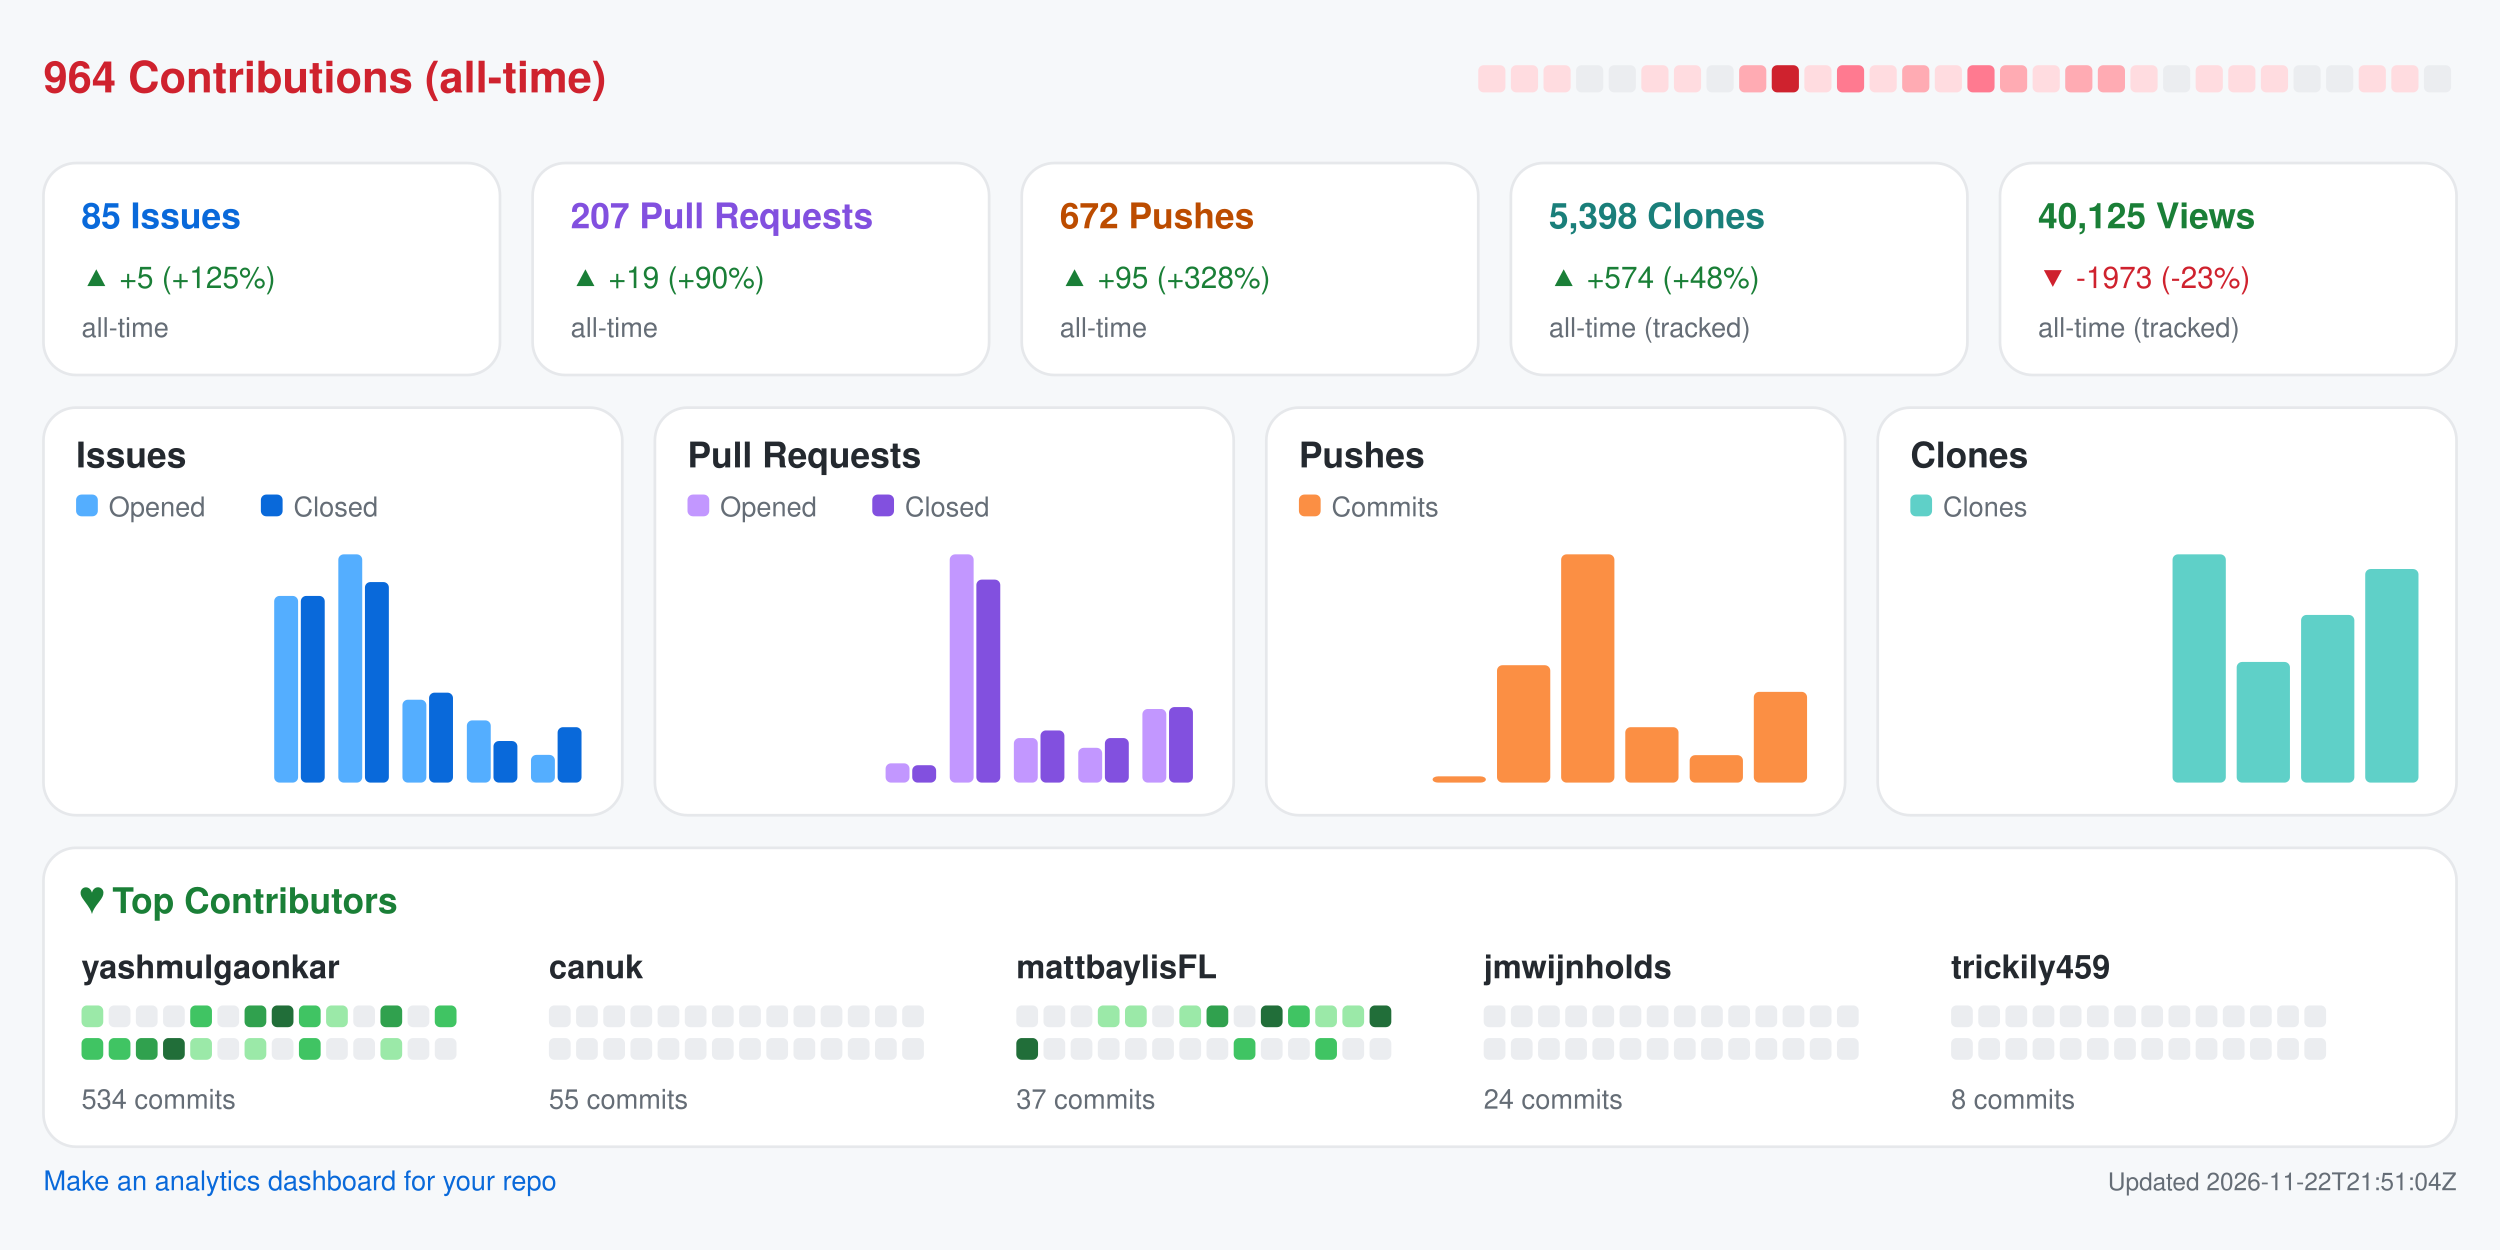
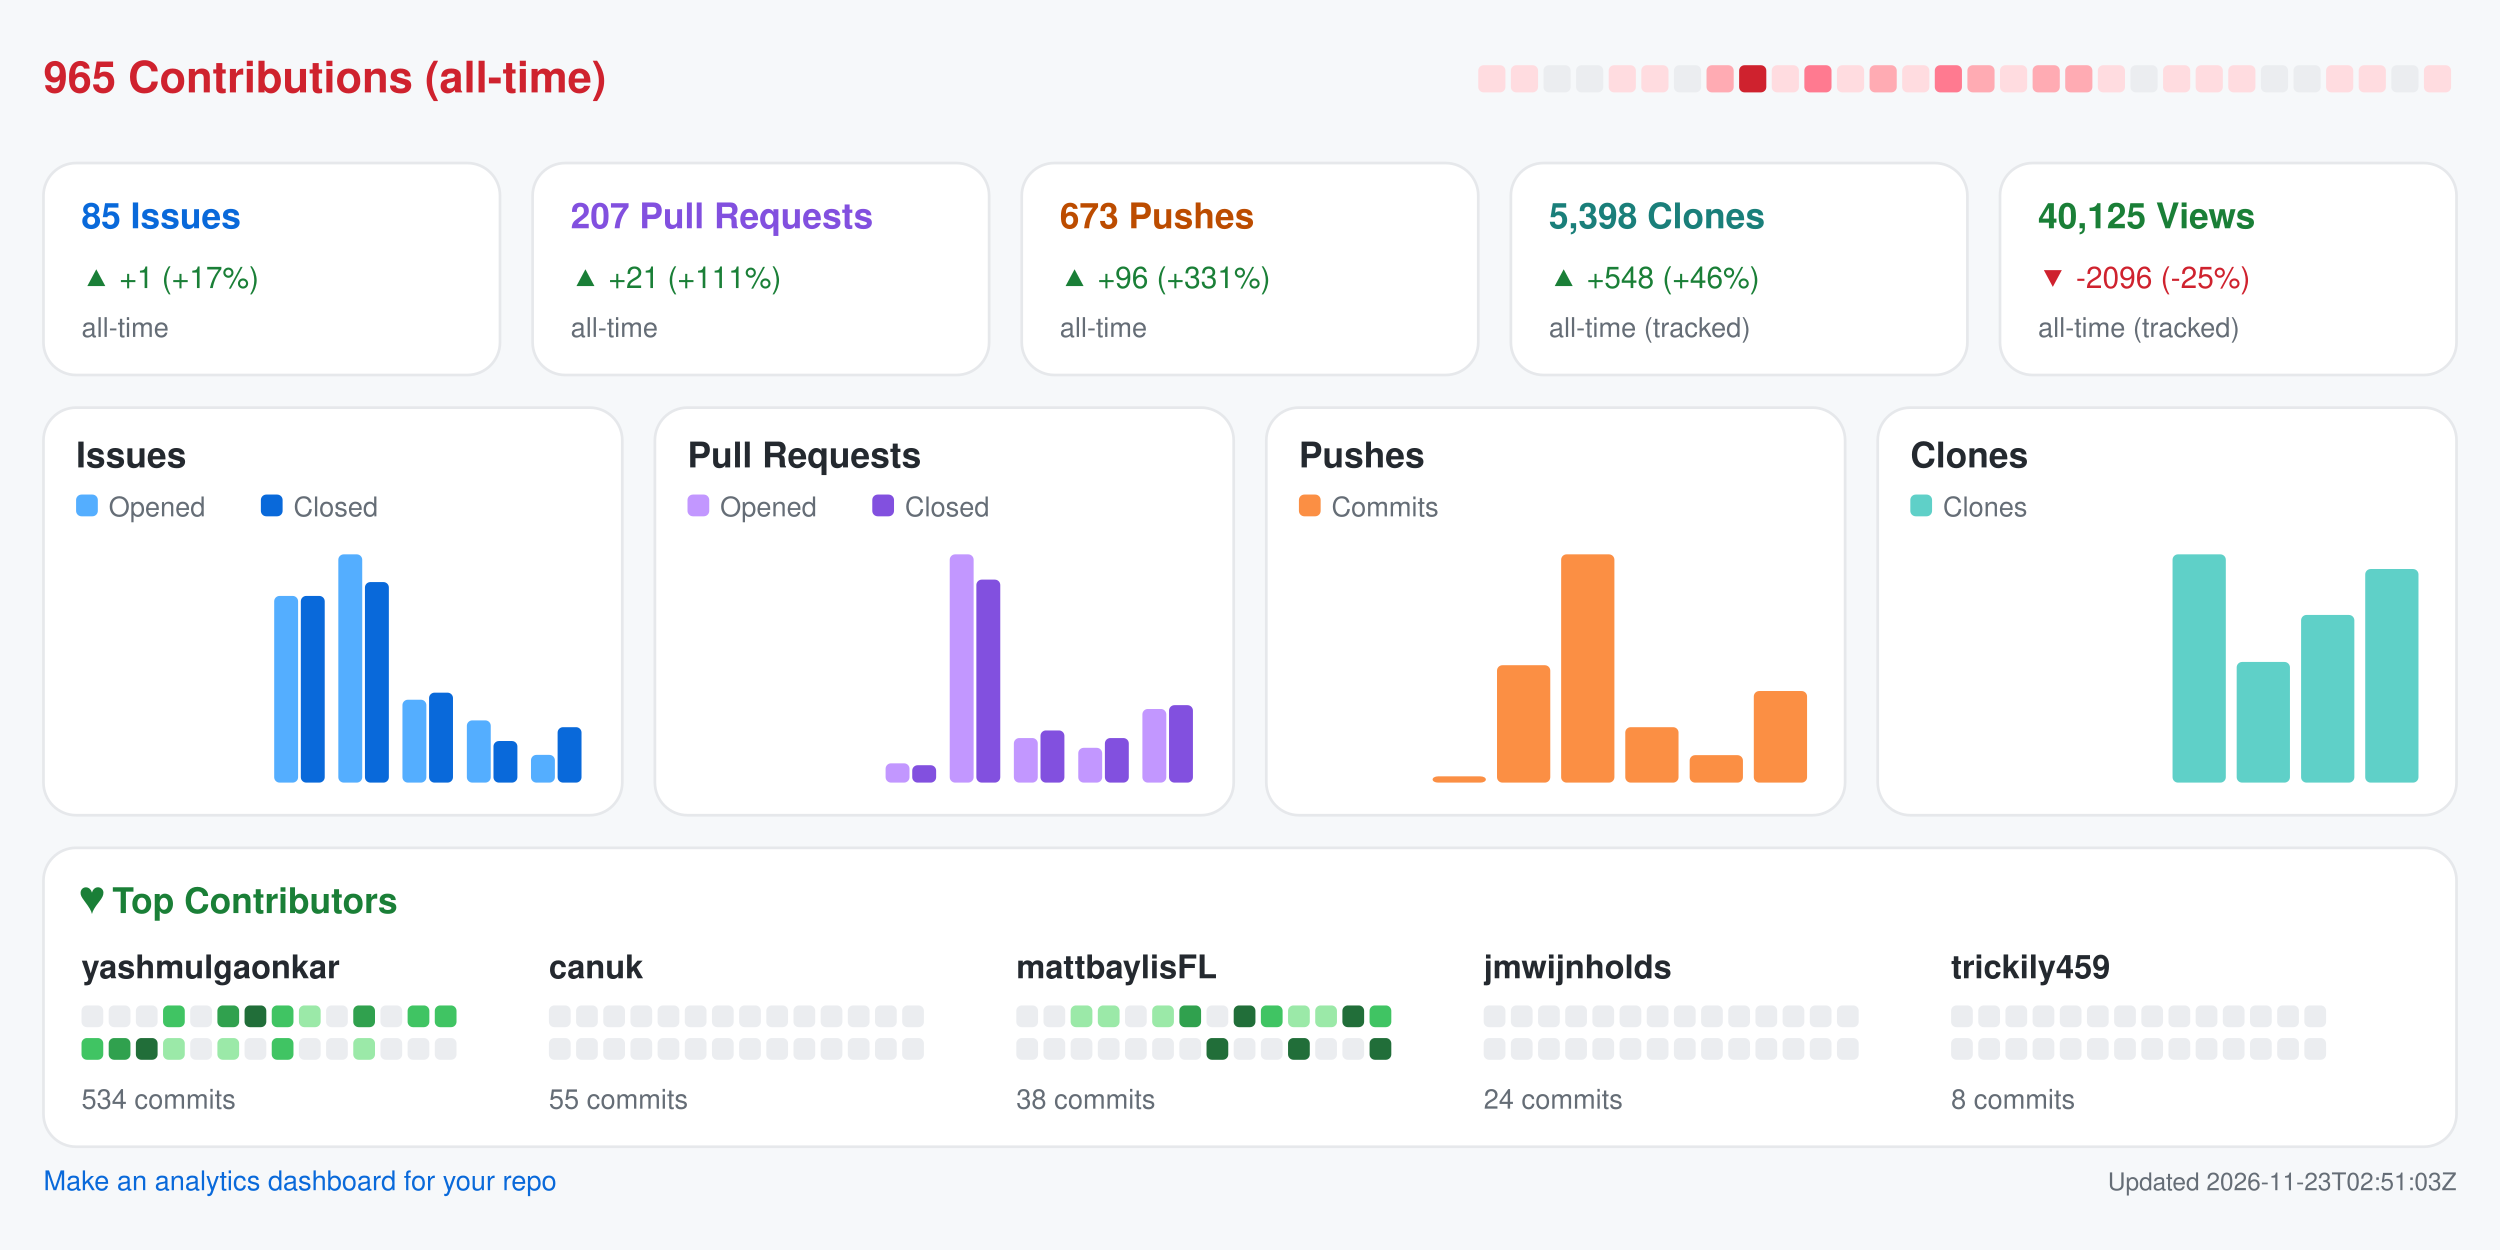
<svg xmlns="http://www.w3.org/2000/svg" width="920" height="460" viewBox="0 0 920 460" role="img" aria-label="Repository analytics for yashmulgaonkar/FlightScnr_Pi">
  <rect x="0.0" y="0.0" width="920.0" height="460.0" rx="0" fill="#f6f8fa" />
-   <text x="16.0" y="34.0" fill="#cf222e" font-size="16" font-family="-apple-system,BlinkMacSystemFont,Segoe UI,Helvetica,Arial,sans-serif" font-weight="600" text-anchor="start">964 Contributions (all-time)</text>
+   <text x="16.0" y="34.0" fill="#cf222e" font-size="16" font-family="-apple-system,BlinkMacSystemFont,Segoe UI,Helvetica,Arial,sans-serif" font-weight="600" text-anchor="start">965 Contributions (all-time)</text>
  <rect x="544.0" y="24.0" width="10.0" height="10.0" rx="2" fill="#ffdce0" />
  <rect x="556.0" y="24.0" width="10.0" height="10.0" rx="2" fill="#ffdce0" />
-   <rect x="568.0" y="24.0" width="10.0" height="10.0" rx="2" fill="#ffdce0" />
+   <rect x="568.0" y="24.0" width="10.0" height="10.0" rx="2" fill="#ebedf0" />
  <rect x="580.0" y="24.0" width="10.0" height="10.0" rx="2" fill="#ebedf0" />
-   <rect x="592.0" y="24.0" width="10.0" height="10.0" rx="2" fill="#ebedf0" />
+   <rect x="592.0" y="24.0" width="10.0" height="10.0" rx="2" fill="#ffdce0" />
  <rect x="604.0" y="24.0" width="10.0" height="10.0" rx="2" fill="#ffdce0" />
-   <rect x="616.0" y="24.0" width="10.0" height="10.0" rx="2" fill="#ffdce0" />
-   <rect x="628.0" y="24.0" width="10.0" height="10.0" rx="2" fill="#ebedf0" />
-   <rect x="640.0" y="24.0" width="10.0" height="10.0" rx="2" fill="#ffabb3" />
-   <rect x="652.0" y="24.0" width="10.0" height="10.0" rx="2" fill="#cf222e" />
-   <rect x="664.0" y="24.0" width="10.0" height="10.0" rx="2" fill="#ffdce0" />
-   <rect x="676.0" y="24.0" width="10.0" height="10.0" rx="2" fill="#ff7a90" />
-   <rect x="688.0" y="24.0" width="10.0" height="10.0" rx="2" fill="#ffdce0" />
-   <rect x="700.0" y="24.0" width="10.0" height="10.0" rx="2" fill="#ffabb3" />
-   <rect x="712.0" y="24.0" width="10.0" height="10.0" rx="2" fill="#ffdce0" />
-   <rect x="724.0" y="24.0" width="10.0" height="10.0" rx="2" fill="#ff7a90" />
-   <rect x="736.0" y="24.0" width="10.0" height="10.0" rx="2" fill="#ffabb3" />
-   <rect x="748.0" y="24.0" width="10.0" height="10.0" rx="2" fill="#ffdce0" />
+   <rect x="616.0" y="24.0" width="10.0" height="10.0" rx="2" fill="#ebedf0" />
+   <rect x="628.0" y="24.0" width="10.0" height="10.0" rx="2" fill="#ffabb3" />
+   <rect x="640.0" y="24.0" width="10.0" height="10.0" rx="2" fill="#cf222e" />
+   <rect x="652.0" y="24.0" width="10.0" height="10.0" rx="2" fill="#ffdce0" />
+   <rect x="664.0" y="24.0" width="10.0" height="10.0" rx="2" fill="#ff7a90" />
+   <rect x="676.0" y="24.0" width="10.0" height="10.0" rx="2" fill="#ffdce0" />
+   <rect x="688.0" y="24.0" width="10.0" height="10.0" rx="2" fill="#ffabb3" />
+   <rect x="700.0" y="24.0" width="10.0" height="10.0" rx="2" fill="#ffdce0" />
+   <rect x="712.0" y="24.0" width="10.0" height="10.0" rx="2" fill="#ff7a90" />
+   <rect x="724.0" y="24.0" width="10.0" height="10.0" rx="2" fill="#ffabb3" />
+   <rect x="736.0" y="24.0" width="10.0" height="10.0" rx="2" fill="#ffdce0" />
+   <rect x="748.0" y="24.0" width="10.0" height="10.0" rx="2" fill="#ffabb3" />
  <rect x="760.0" y="24.0" width="10.0" height="10.0" rx="2" fill="#ffabb3" />
-   <rect x="772.0" y="24.0" width="10.0" height="10.0" rx="2" fill="#ffabb3" />
-   <rect x="784.0" y="24.0" width="10.0" height="10.0" rx="2" fill="#ffdce0" />
-   <rect x="796.0" y="24.0" width="10.0" height="10.0" rx="2" fill="#ebedf0" />
+   <rect x="772.0" y="24.0" width="10.0" height="10.0" rx="2" fill="#ffdce0" />
+   <rect x="784.0" y="24.0" width="10.0" height="10.0" rx="2" fill="#ebedf0" />
+   <rect x="796.0" y="24.0" width="10.0" height="10.0" rx="2" fill="#ffdce0" />
  <rect x="808.0" y="24.0" width="10.0" height="10.0" rx="2" fill="#ffdce0" />
  <rect x="820.0" y="24.0" width="10.0" height="10.0" rx="2" fill="#ffdce0" />
-   <rect x="832.0" y="24.0" width="10.0" height="10.0" rx="2" fill="#ffdce0" />
+   <rect x="832.0" y="24.0" width="10.0" height="10.0" rx="2" fill="#ebedf0" />
  <rect x="844.0" y="24.0" width="10.0" height="10.0" rx="2" fill="#ebedf0" />
-   <rect x="856.0" y="24.0" width="10.0" height="10.0" rx="2" fill="#ebedf0" />
+   <rect x="856.0" y="24.0" width="10.0" height="10.0" rx="2" fill="#ffdce0" />
  <rect x="868.0" y="24.0" width="10.0" height="10.0" rx="2" fill="#ffdce0" />
-   <rect x="880.0" y="24.0" width="10.0" height="10.0" rx="2" fill="#ffdce0" />
-   <rect x="892.0" y="24.0" width="10.0" height="10.0" rx="2" fill="#ebedf0" />
+   <rect x="880.0" y="24.0" width="10.0" height="10.0" rx="2" fill="#ebedf0" />
+   <rect x="892.0" y="24.0" width="10.0" height="10.0" rx="2" fill="#ffdce0" />
  <rect x="16.0" y="60.0" width="168.0" height="78.0" rx="12" fill="#ffffff" stroke="#e6e8eb" />
  <text x="30.0" y="84.0" fill="#0969da" font-size="13" font-family="-apple-system,BlinkMacSystemFont,Segoe UI,Helvetica,Arial,sans-serif" font-weight="600" text-anchor="start">85 Issues</text>
-   <text x="30.0" y="106.0" fill="#1a7f37" font-size="11" font-family="-apple-system,BlinkMacSystemFont,Segoe UI,Helvetica,Arial,sans-serif" font-weight="400" text-anchor="start">▲ +5 (+125%)</text>
+   <text x="30.0" y="106.0" fill="#1a7f37" font-size="11" font-family="-apple-system,BlinkMacSystemFont,Segoe UI,Helvetica,Arial,sans-serif" font-weight="400" text-anchor="start">▲ +1 (+17%)</text>
  <text x="30.0" y="124.0" fill="#656d76" font-size="10" font-family="-apple-system,BlinkMacSystemFont,Segoe UI,Helvetica,Arial,sans-serif" font-weight="400" text-anchor="start">all-time</text>
  <rect x="196.0" y="60.0" width="168.0" height="78.0" rx="12" fill="#ffffff" stroke="#e6e8eb" />
  <text x="210.0" y="84.0" fill="#8250df" font-size="13" font-family="-apple-system,BlinkMacSystemFont,Segoe UI,Helvetica,Arial,sans-serif" font-weight="600" text-anchor="start">207 Pull Requests</text>
-   <text x="210.0" y="106.0" fill="#1a7f37" font-size="11" font-family="-apple-system,BlinkMacSystemFont,Segoe UI,Helvetica,Arial,sans-serif" font-weight="400" text-anchor="start">▲ +19 (+90%)</text>
+   <text x="210.0" y="106.0" fill="#1a7f37" font-size="11" font-family="-apple-system,BlinkMacSystemFont,Segoe UI,Helvetica,Arial,sans-serif" font-weight="400" text-anchor="start">▲ +21 (+111%)</text>
  <text x="210.0" y="124.0" fill="#656d76" font-size="10" font-family="-apple-system,BlinkMacSystemFont,Segoe UI,Helvetica,Arial,sans-serif" font-weight="400" text-anchor="start">all-time</text>
  <rect x="376.0" y="60.0" width="168.0" height="78.0" rx="12" fill="#ffffff" stroke="#e6e8eb" />
-   <text x="390.0" y="84.0" fill="#bc4c00" font-size="13" font-family="-apple-system,BlinkMacSystemFont,Segoe UI,Helvetica,Arial,sans-serif" font-weight="600" text-anchor="start">672 Pushes</text>
-   <text x="390.0" y="106.0" fill="#1a7f37" font-size="11" font-family="-apple-system,BlinkMacSystemFont,Segoe UI,Helvetica,Arial,sans-serif" font-weight="400" text-anchor="start">▲ +95 (+328%)</text>
+   <text x="390.0" y="84.0" fill="#bc4c00" font-size="13" font-family="-apple-system,BlinkMacSystemFont,Segoe UI,Helvetica,Arial,sans-serif" font-weight="600" text-anchor="start">673 Pushes</text>
+   <text x="390.0" y="106.0" fill="#1a7f37" font-size="11" font-family="-apple-system,BlinkMacSystemFont,Segoe UI,Helvetica,Arial,sans-serif" font-weight="400" text-anchor="start">▲ +96 (+331%)</text>
  <text x="390.0" y="124.0" fill="#656d76" font-size="10" font-family="-apple-system,BlinkMacSystemFont,Segoe UI,Helvetica,Arial,sans-serif" font-weight="400" text-anchor="start">all-time</text>
  <rect x="556.0" y="60.0" width="168.0" height="78.0" rx="12" fill="#ffffff" stroke="#e6e8eb" />
  <text x="570.0" y="84.0" fill="#1a7f7a" font-size="13" font-family="-apple-system,BlinkMacSystemFont,Segoe UI,Helvetica,Arial,sans-serif" font-weight="600" text-anchor="start">5,398 Clones</text>
-   <text x="570.0" y="106.0" fill="#1a7f37" font-size="11" font-family="-apple-system,BlinkMacSystemFont,Segoe UI,Helvetica,Arial,sans-serif" font-weight="400" text-anchor="start">▲ +574 (+48%)</text>
+   <text x="570.0" y="106.0" fill="#1a7f37" font-size="11" font-family="-apple-system,BlinkMacSystemFont,Segoe UI,Helvetica,Arial,sans-serif" font-weight="400" text-anchor="start">▲ +548 (+46%)</text>
  <text x="570.0" y="124.0" fill="#656d76" font-size="10" font-family="-apple-system,BlinkMacSystemFont,Segoe UI,Helvetica,Arial,sans-serif" font-weight="400" text-anchor="start">all-time (tracked)</text>
  <rect x="736.0" y="60.0" width="168.0" height="78.0" rx="12" fill="#ffffff" stroke="#e6e8eb" />
  <text x="750.0" y="84.0" fill="#1a7f37" font-size="13" font-family="-apple-system,BlinkMacSystemFont,Segoe UI,Helvetica,Arial,sans-serif" font-weight="600" text-anchor="start">40,125 Views</text>
-   <text x="750.0" y="106.0" fill="#cf222e" font-size="11" font-family="-apple-system,BlinkMacSystemFont,Segoe UI,Helvetica,Arial,sans-serif" font-weight="400" text-anchor="start">▼ -1973 (-23%)</text>
+   <text x="750.0" y="106.0" fill="#cf222e" font-size="11" font-family="-apple-system,BlinkMacSystemFont,Segoe UI,Helvetica,Arial,sans-serif" font-weight="400" text-anchor="start">▼ -2096 (-25%)</text>
  <text x="750.0" y="124.0" fill="#656d76" font-size="10" font-family="-apple-system,BlinkMacSystemFont,Segoe UI,Helvetica,Arial,sans-serif" font-weight="400" text-anchor="start">all-time (tracked)</text>
  <rect x="16.0" y="150.0" width="213.0" height="150.0" rx="12" fill="#ffffff" stroke="#e6e8eb" />
  <text x="28.0" y="172.0" fill="#24292f" font-size="13" font-family="-apple-system,BlinkMacSystemFont,Segoe UI,Helvetica,Arial,sans-serif" font-weight="600" text-anchor="start">Issues</text>
  <rect x="28.0" y="182.0" width="8.0" height="8.0" rx="2" fill="#54aeff" />
  <text x="40.0" y="190.0" fill="#656d76" font-size="10" font-family="-apple-system,BlinkMacSystemFont,Segoe UI,Helvetica,Arial,sans-serif" font-weight="400" text-anchor="start">Opened</text>
  <rect x="96.0" y="182.0" width="8.0" height="8.0" rx="2" fill="#0969da" />
  <text x="108.0" y="190.0" fill="#656d76" font-size="10" font-family="-apple-system,BlinkMacSystemFont,Segoe UI,Helvetica,Arial,sans-serif" font-weight="400" text-anchor="start">Closed</text>
  <rect x="30.0" y="288.0" width="8.8" height="0.0" rx="2" fill="#54aeff" />
  <rect x="39.8" y="288.0" width="8.8" height="0.0" rx="2" fill="#0969da" />
  <rect x="53.6" y="288.0" width="8.8" height="0.0" rx="2" fill="#54aeff" />
  <rect x="63.4" y="288.0" width="8.8" height="0.0" rx="2" fill="#0969da" />
  <rect x="77.2" y="288.0" width="8.8" height="0.0" rx="2" fill="#54aeff" />
  <rect x="87.1" y="288.0" width="8.8" height="0.0" rx="2" fill="#0969da" />
  <rect x="100.9" y="219.3" width="8.8" height="68.7" rx="2" fill="#54aeff" />
  <rect x="110.7" y="219.3" width="8.8" height="68.7" rx="2" fill="#0969da" />
  <rect x="124.5" y="204.0" width="8.8" height="84.0" rx="2" fill="#54aeff" />
  <rect x="134.3" y="214.2" width="8.8" height="73.8" rx="2" fill="#0969da" />
  <rect x="148.1" y="257.5" width="8.8" height="30.5" rx="2" fill="#54aeff" />
  <rect x="157.9" y="254.9" width="8.8" height="33.1" rx="2" fill="#0969da" />
  <rect x="171.8" y="265.1" width="8.8" height="22.9" rx="2" fill="#54aeff" />
  <rect x="181.6" y="272.7" width="8.8" height="15.3" rx="2" fill="#0969da" />
  <rect x="195.4" y="277.8" width="8.8" height="10.2" rx="2" fill="#54aeff" />
  <rect x="205.2" y="267.6" width="8.8" height="20.4" rx="2" fill="#0969da" />
  <rect x="241.0" y="150.0" width="213.0" height="150.0" rx="12" fill="#ffffff" stroke="#e6e8eb" />
  <text x="253.0" y="172.0" fill="#24292f" font-size="13" font-family="-apple-system,BlinkMacSystemFont,Segoe UI,Helvetica,Arial,sans-serif" font-weight="600" text-anchor="start">Pull Requests</text>
  <rect x="253.0" y="182.0" width="8.0" height="8.0" rx="2" fill="#c297ff" />
  <text x="265.0" y="190.0" fill="#656d76" font-size="10" font-family="-apple-system,BlinkMacSystemFont,Segoe UI,Helvetica,Arial,sans-serif" font-weight="400" text-anchor="start">Opened</text>
  <rect x="321.0" y="182.0" width="8.0" height="8.0" rx="2" fill="#8250df" />
  <text x="333.0" y="190.0" fill="#656d76" font-size="10" font-family="-apple-system,BlinkMacSystemFont,Segoe UI,Helvetica,Arial,sans-serif" font-weight="400" text-anchor="start">Closed</text>
  <rect x="255.0" y="288.0" width="8.8" height="0.0" rx="2" fill="#c297ff" />
  <rect x="264.8" y="288.0" width="8.8" height="0.0" rx="2" fill="#8250df" />
  <rect x="278.6" y="288.0" width="8.8" height="0.0" rx="2" fill="#c297ff" />
  <rect x="288.4" y="288.0" width="8.8" height="0.0" rx="2" fill="#8250df" />
  <rect x="302.2" y="288.0" width="8.8" height="0.0" rx="2" fill="#c297ff" />
  <rect x="312.1" y="288.0" width="8.8" height="0.0" rx="2" fill="#8250df" />
  <rect x="325.9" y="280.9" width="8.8" height="7.1" rx="2" fill="#c297ff" />
  <rect x="335.7" y="281.6" width="8.8" height="6.4" rx="2" fill="#8250df" />
  <rect x="349.5" y="204.0" width="8.8" height="84.0" rx="2" fill="#c297ff" />
  <rect x="359.3" y="213.3" width="8.8" height="74.7" rx="2" fill="#8250df" />
  <rect x="373.1" y="271.6" width="8.8" height="16.4" rx="2" fill="#c297ff" />
  <rect x="382.9" y="268.8" width="8.8" height="19.2" rx="2" fill="#8250df" />
  <rect x="396.8" y="275.2" width="8.8" height="12.8" rx="2" fill="#c297ff" />
  <rect x="406.6" y="271.6" width="8.8" height="16.4" rx="2" fill="#8250df" />
  <rect x="420.4" y="260.9" width="8.8" height="27.1" rx="2" fill="#c297ff" />
-   <rect x="430.2" y="260.2" width="8.8" height="27.8" rx="2" fill="#8250df" />
+   <rect x="430.2" y="259.5" width="8.8" height="28.5" rx="2" fill="#8250df" />
  <rect x="466.0" y="150.0" width="213.0" height="150.0" rx="12" fill="#ffffff" stroke="#e6e8eb" />
  <text x="478.0" y="172.0" fill="#24292f" font-size="13" font-family="-apple-system,BlinkMacSystemFont,Segoe UI,Helvetica,Arial,sans-serif" font-weight="600" text-anchor="start">Pushes</text>
  <rect x="478.0" y="182.0" width="8.0" height="8.0" rx="2" fill="#fb8f44" />
  <text x="490.0" y="190.0" fill="#656d76" font-size="10" font-family="-apple-system,BlinkMacSystemFont,Segoe UI,Helvetica,Arial,sans-serif" font-weight="400" text-anchor="start">Commits</text>
  <rect x="480.0" y="288.0" width="19.6" height="0.0" rx="2" fill="#fb8f44" />
  <rect x="503.6" y="288.0" width="19.6" height="0.0" rx="2" fill="#fb8f44" />
  <rect x="527.2" y="285.7" width="19.6" height="2.3" rx="2" fill="#fb8f44" />
  <rect x="550.9" y="244.8" width="19.6" height="43.2" rx="2" fill="#fb8f44" />
  <rect x="574.5" y="204.0" width="19.6" height="84.0" rx="2" fill="#fb8f44" />
  <rect x="598.1" y="267.6" width="19.6" height="20.4" rx="2" fill="#fb8f44" />
  <rect x="621.8" y="277.9" width="19.6" height="10.1" rx="2" fill="#fb8f44" />
-   <rect x="645.4" y="254.6" width="19.6" height="33.4" rx="2" fill="#fb8f44" />
+   <rect x="645.4" y="254.3" width="19.6" height="33.7" rx="2" fill="#fb8f44" />
  <rect x="691.0" y="150.0" width="213.0" height="150.0" rx="12" fill="#ffffff" stroke="#e6e8eb" />
  <text x="703.0" y="172.0" fill="#24292f" font-size="13" font-family="-apple-system,BlinkMacSystemFont,Segoe UI,Helvetica,Arial,sans-serif" font-weight="600" text-anchor="start">Clones</text>
  <rect x="703.0" y="182.0" width="8.0" height="8.0" rx="2" fill="#5fd0c8" />
  <text x="715.0" y="190.0" fill="#656d76" font-size="10" font-family="-apple-system,BlinkMacSystemFont,Segoe UI,Helvetica,Arial,sans-serif" font-weight="400" text-anchor="start">Clones</text>
  <rect x="705.0" y="288.0" width="19.6" height="0.0" rx="2" fill="#5fd0c8" />
  <rect x="728.6" y="288.0" width="19.6" height="0.0" rx="2" fill="#5fd0c8" />
  <rect x="752.2" y="288.0" width="19.6" height="0.0" rx="2" fill="#5fd0c8" />
  <rect x="775.9" y="288.0" width="19.6" height="0.0" rx="2" fill="#5fd0c8" />
  <rect x="799.5" y="204.0" width="19.6" height="84.0" rx="2" fill="#5fd0c8" />
  <rect x="823.1" y="243.6" width="19.6" height="44.4" rx="2" fill="#5fd0c8" />
  <rect x="846.8" y="226.3" width="19.6" height="61.7" rx="2" fill="#5fd0c8" />
  <rect x="870.4" y="209.4" width="19.6" height="78.6" rx="2" fill="#5fd0c8" />
  <rect x="16.0" y="312.0" width="888.0" height="110.0" rx="12" fill="#ffffff" stroke="#e6e8eb" />
  <text x="30.0" y="336.0" fill="#1a7f37" font-size="13" font-family="-apple-system,BlinkMacSystemFont,Segoe UI,Helvetica,Arial,sans-serif" font-weight="600" text-anchor="start">♥  Top Contributors</text>
  <text x="30.0" y="360.0" fill="#24292f" font-size="12" font-family="-apple-system,BlinkMacSystemFont,Segoe UI,Helvetica,Arial,sans-serif" font-weight="600" text-anchor="start">yashmulgaonkar</text>
-   <rect x="30.0" y="370.0" width="8.0" height="8.0" rx="2" fill="#9be9a8" />
+   <rect x="30.0" y="370.0" width="8.0" height="8.0" rx="2" fill="#ebedf0" />
  <rect x="40.0" y="370.0" width="8.0" height="8.0" rx="2" fill="#ebedf0" />
  <rect x="50.0" y="370.0" width="8.0" height="8.0" rx="2" fill="#ebedf0" />
-   <rect x="60.0" y="370.0" width="8.0" height="8.0" rx="2" fill="#ebedf0" />
-   <rect x="70.0" y="370.0" width="8.0" height="8.0" rx="2" fill="#40c463" />
-   <rect x="80.0" y="370.0" width="8.0" height="8.0" rx="2" fill="#ebedf0" />
-   <rect x="90.0" y="370.0" width="8.0" height="8.0" rx="2" fill="#30a14e" />
-   <rect x="100.0" y="370.0" width="8.0" height="8.0" rx="2" fill="#216e39" />
-   <rect x="110.0" y="370.0" width="8.0" height="8.0" rx="2" fill="#40c463" />
-   <rect x="120.0" y="370.0" width="8.0" height="8.0" rx="2" fill="#9be9a8" />
-   <rect x="130.0" y="370.0" width="8.0" height="8.0" rx="2" fill="#ebedf0" />
-   <rect x="140.0" y="370.0" width="8.0" height="8.0" rx="2" fill="#30a14e" />
-   <rect x="150.0" y="370.0" width="8.0" height="8.0" rx="2" fill="#ebedf0" />
+   <rect x="60.0" y="370.0" width="8.0" height="8.0" rx="2" fill="#40c463" />
+   <rect x="70.0" y="370.0" width="8.0" height="8.0" rx="2" fill="#ebedf0" />
+   <rect x="80.0" y="370.0" width="8.0" height="8.0" rx="2" fill="#30a14e" />
+   <rect x="90.0" y="370.0" width="8.0" height="8.0" rx="2" fill="#216e39" />
+   <rect x="100.0" y="370.0" width="8.0" height="8.0" rx="2" fill="#40c463" />
+   <rect x="110.0" y="370.0" width="8.0" height="8.0" rx="2" fill="#9be9a8" />
+   <rect x="120.0" y="370.0" width="8.0" height="8.0" rx="2" fill="#ebedf0" />
+   <rect x="130.0" y="370.0" width="8.0" height="8.0" rx="2" fill="#30a14e" />
+   <rect x="140.0" y="370.0" width="8.0" height="8.0" rx="2" fill="#ebedf0" />
+   <rect x="150.0" y="370.0" width="8.0" height="8.0" rx="2" fill="#40c463" />
  <rect x="160.0" y="370.0" width="8.0" height="8.0" rx="2" fill="#40c463" />
  <rect x="30.0" y="382.0" width="8.0" height="8.0" rx="2" fill="#40c463" />
-   <rect x="40.0" y="382.0" width="8.0" height="8.0" rx="2" fill="#40c463" />
-   <rect x="50.0" y="382.0" width="8.0" height="8.0" rx="2" fill="#30a14e" />
-   <rect x="60.0" y="382.0" width="8.0" height="8.0" rx="2" fill="#216e39" />
-   <rect x="70.0" y="382.0" width="8.0" height="8.0" rx="2" fill="#9be9a8" />
-   <rect x="80.0" y="382.0" width="8.0" height="8.0" rx="2" fill="#ebedf0" />
-   <rect x="90.0" y="382.0" width="8.0" height="8.0" rx="2" fill="#9be9a8" />
-   <rect x="100.0" y="382.0" width="8.0" height="8.0" rx="2" fill="#ebedf0" />
-   <rect x="110.0" y="382.0" width="8.0" height="8.0" rx="2" fill="#40c463" />
+   <rect x="40.0" y="382.0" width="8.0" height="8.0" rx="2" fill="#30a14e" />
+   <rect x="50.0" y="382.0" width="8.0" height="8.0" rx="2" fill="#216e39" />
+   <rect x="60.0" y="382.0" width="8.0" height="8.0" rx="2" fill="#9be9a8" />
+   <rect x="70.0" y="382.0" width="8.0" height="8.0" rx="2" fill="#ebedf0" />
+   <rect x="80.0" y="382.0" width="8.0" height="8.0" rx="2" fill="#9be9a8" />
+   <rect x="90.0" y="382.0" width="8.0" height="8.0" rx="2" fill="#ebedf0" />
+   <rect x="100.0" y="382.0" width="8.0" height="8.0" rx="2" fill="#40c463" />
+   <rect x="110.0" y="382.0" width="8.0" height="8.0" rx="2" fill="#ebedf0" />
  <rect x="120.0" y="382.0" width="8.0" height="8.0" rx="2" fill="#ebedf0" />
-   <rect x="130.0" y="382.0" width="8.0" height="8.0" rx="2" fill="#ebedf0" />
-   <rect x="140.0" y="382.0" width="8.0" height="8.0" rx="2" fill="#9be9a8" />
+   <rect x="130.0" y="382.0" width="8.0" height="8.0" rx="2" fill="#9be9a8" />
+   <rect x="140.0" y="382.0" width="8.0" height="8.0" rx="2" fill="#ebedf0" />
  <rect x="150.0" y="382.0" width="8.0" height="8.0" rx="2" fill="#ebedf0" />
  <rect x="160.0" y="382.0" width="8.0" height="8.0" rx="2" fill="#ebedf0" />
  <text x="30.0" y="408.0" fill="#656d76" font-size="10" font-family="-apple-system,BlinkMacSystemFont,Segoe UI,Helvetica,Arial,sans-serif" font-weight="400" text-anchor="start">534 commits</text>
  <text x="202.0" y="360.0" fill="#24292f" font-size="12" font-family="-apple-system,BlinkMacSystemFont,Segoe UI,Helvetica,Arial,sans-serif" font-weight="600" text-anchor="start">canuk</text>
  <rect x="202.0" y="370.0" width="8.0" height="8.0" rx="2" fill="#ebedf0" />
  <rect x="212.0" y="370.0" width="8.0" height="8.0" rx="2" fill="#ebedf0" />
  <rect x="222.0" y="370.0" width="8.0" height="8.0" rx="2" fill="#ebedf0" />
  <rect x="232.0" y="370.0" width="8.0" height="8.0" rx="2" fill="#ebedf0" />
  <rect x="242.0" y="370.0" width="8.0" height="8.0" rx="2" fill="#ebedf0" />
  <rect x="252.0" y="370.0" width="8.0" height="8.0" rx="2" fill="#ebedf0" />
  <rect x="262.0" y="370.0" width="8.0" height="8.0" rx="2" fill="#ebedf0" />
  <rect x="272.0" y="370.0" width="8.0" height="8.0" rx="2" fill="#ebedf0" />
  <rect x="282.0" y="370.0" width="8.0" height="8.0" rx="2" fill="#ebedf0" />
  <rect x="292.0" y="370.0" width="8.0" height="8.0" rx="2" fill="#ebedf0" />
  <rect x="302.0" y="370.0" width="8.0" height="8.0" rx="2" fill="#ebedf0" />
  <rect x="312.0" y="370.0" width="8.0" height="8.0" rx="2" fill="#ebedf0" />
  <rect x="322.0" y="370.0" width="8.0" height="8.0" rx="2" fill="#ebedf0" />
  <rect x="332.0" y="370.0" width="8.0" height="8.0" rx="2" fill="#ebedf0" />
  <rect x="202.0" y="382.0" width="8.0" height="8.0" rx="2" fill="#ebedf0" />
  <rect x="212.0" y="382.0" width="8.0" height="8.0" rx="2" fill="#ebedf0" />
  <rect x="222.0" y="382.0" width="8.0" height="8.0" rx="2" fill="#ebedf0" />
  <rect x="232.0" y="382.0" width="8.0" height="8.0" rx="2" fill="#ebedf0" />
  <rect x="242.0" y="382.0" width="8.0" height="8.0" rx="2" fill="#ebedf0" />
  <rect x="252.0" y="382.0" width="8.0" height="8.0" rx="2" fill="#ebedf0" />
  <rect x="262.0" y="382.0" width="8.0" height="8.0" rx="2" fill="#ebedf0" />
  <rect x="272.0" y="382.0" width="8.0" height="8.0" rx="2" fill="#ebedf0" />
  <rect x="282.0" y="382.0" width="8.0" height="8.0" rx="2" fill="#ebedf0" />
  <rect x="292.0" y="382.0" width="8.0" height="8.0" rx="2" fill="#ebedf0" />
  <rect x="302.0" y="382.0" width="8.0" height="8.0" rx="2" fill="#ebedf0" />
  <rect x="312.0" y="382.0" width="8.0" height="8.0" rx="2" fill="#ebedf0" />
  <rect x="322.0" y="382.0" width="8.0" height="8.0" rx="2" fill="#ebedf0" />
  <rect x="332.0" y="382.0" width="8.0" height="8.0" rx="2" fill="#ebedf0" />
  <text x="202.0" y="408.0" fill="#656d76" font-size="10" font-family="-apple-system,BlinkMacSystemFont,Segoe UI,Helvetica,Arial,sans-serif" font-weight="400" text-anchor="start">55 commits</text>
  <text x="374.0" y="360.0" fill="#24292f" font-size="12" font-family="-apple-system,BlinkMacSystemFont,Segoe UI,Helvetica,Arial,sans-serif" font-weight="600" text-anchor="start">mattbaylisFL</text>
  <rect x="374.0" y="370.0" width="8.0" height="8.0" rx="2" fill="#ebedf0" />
  <rect x="384.0" y="370.0" width="8.0" height="8.0" rx="2" fill="#ebedf0" />
-   <rect x="394.0" y="370.0" width="8.0" height="8.0" rx="2" fill="#ebedf0" />
+   <rect x="394.0" y="370.0" width="8.0" height="8.0" rx="2" fill="#9be9a8" />
  <rect x="404.0" y="370.0" width="8.0" height="8.0" rx="2" fill="#9be9a8" />
-   <rect x="414.0" y="370.0" width="8.0" height="8.0" rx="2" fill="#9be9a8" />
-   <rect x="424.0" y="370.0" width="8.0" height="8.0" rx="2" fill="#ebedf0" />
-   <rect x="434.0" y="370.0" width="8.0" height="8.0" rx="2" fill="#9be9a8" />
-   <rect x="444.0" y="370.0" width="8.0" height="8.0" rx="2" fill="#30a14e" />
-   <rect x="454.0" y="370.0" width="8.0" height="8.0" rx="2" fill="#ebedf0" />
-   <rect x="464.0" y="370.0" width="8.0" height="8.0" rx="2" fill="#216e39" />
-   <rect x="474.0" y="370.0" width="8.0" height="8.0" rx="2" fill="#40c463" />
+   <rect x="414.0" y="370.0" width="8.0" height="8.0" rx="2" fill="#ebedf0" />
+   <rect x="424.0" y="370.0" width="8.0" height="8.0" rx="2" fill="#9be9a8" />
+   <rect x="434.0" y="370.0" width="8.0" height="8.0" rx="2" fill="#30a14e" />
+   <rect x="444.0" y="370.0" width="8.0" height="8.0" rx="2" fill="#ebedf0" />
+   <rect x="454.0" y="370.0" width="8.0" height="8.0" rx="2" fill="#216e39" />
+   <rect x="464.0" y="370.0" width="8.0" height="8.0" rx="2" fill="#40c463" />
+   <rect x="474.0" y="370.0" width="8.0" height="8.0" rx="2" fill="#9be9a8" />
  <rect x="484.0" y="370.0" width="8.0" height="8.0" rx="2" fill="#9be9a8" />
-   <rect x="494.0" y="370.0" width="8.0" height="8.0" rx="2" fill="#9be9a8" />
-   <rect x="504.0" y="370.0" width="8.0" height="8.0" rx="2" fill="#216e39" />
-   <rect x="374.0" y="382.0" width="8.0" height="8.0" rx="2" fill="#216e39" />
+   <rect x="494.0" y="370.0" width="8.0" height="8.0" rx="2" fill="#216e39" />
+   <rect x="504.0" y="370.0" width="8.0" height="8.0" rx="2" fill="#40c463" />
+   <rect x="374.0" y="382.0" width="8.0" height="8.0" rx="2" fill="#ebedf0" />
  <rect x="384.0" y="382.0" width="8.0" height="8.0" rx="2" fill="#ebedf0" />
  <rect x="394.0" y="382.0" width="8.0" height="8.0" rx="2" fill="#ebedf0" />
  <rect x="404.0" y="382.0" width="8.0" height="8.0" rx="2" fill="#ebedf0" />
  <rect x="414.0" y="382.0" width="8.0" height="8.0" rx="2" fill="#ebedf0" />
  <rect x="424.0" y="382.0" width="8.0" height="8.0" rx="2" fill="#ebedf0" />
  <rect x="434.0" y="382.0" width="8.0" height="8.0" rx="2" fill="#ebedf0" />
-   <rect x="444.0" y="382.0" width="8.0" height="8.0" rx="2" fill="#ebedf0" />
-   <rect x="454.0" y="382.0" width="8.0" height="8.0" rx="2" fill="#40c463" />
+   <rect x="444.0" y="382.0" width="8.0" height="8.0" rx="2" fill="#216e39" />
+   <rect x="454.0" y="382.0" width="8.0" height="8.0" rx="2" fill="#ebedf0" />
  <rect x="464.0" y="382.0" width="8.0" height="8.0" rx="2" fill="#ebedf0" />
-   <rect x="474.0" y="382.0" width="8.0" height="8.0" rx="2" fill="#ebedf0" />
-   <rect x="484.0" y="382.0" width="8.0" height="8.0" rx="2" fill="#40c463" />
+   <rect x="474.0" y="382.0" width="8.0" height="8.0" rx="2" fill="#216e39" />
+   <rect x="484.0" y="382.0" width="8.0" height="8.0" rx="2" fill="#ebedf0" />
  <rect x="494.0" y="382.0" width="8.0" height="8.0" rx="2" fill="#ebedf0" />
-   <rect x="504.0" y="382.0" width="8.0" height="8.0" rx="2" fill="#ebedf0" />
-   <text x="374.0" y="408.0" fill="#656d76" font-size="10" font-family="-apple-system,BlinkMacSystemFont,Segoe UI,Helvetica,Arial,sans-serif" font-weight="400" text-anchor="start">37 commits</text>
+   <rect x="504.0" y="382.0" width="8.0" height="8.0" rx="2" fill="#216e39" />
+   <text x="374.0" y="408.0" fill="#656d76" font-size="10" font-family="-apple-system,BlinkMacSystemFont,Segoe UI,Helvetica,Arial,sans-serif" font-weight="400" text-anchor="start">38 commits</text>
  <text x="546.0" y="360.0" fill="#24292f" font-size="12" font-family="-apple-system,BlinkMacSystemFont,Segoe UI,Helvetica,Arial,sans-serif" font-weight="600" text-anchor="start">jmwijnholds</text>
  <rect x="546.0" y="370.0" width="8.0" height="8.0" rx="2" fill="#ebedf0" />
  <rect x="556.0" y="370.0" width="8.0" height="8.0" rx="2" fill="#ebedf0" />
  <rect x="566.0" y="370.0" width="8.0" height="8.0" rx="2" fill="#ebedf0" />
  <rect x="576.0" y="370.0" width="8.0" height="8.0" rx="2" fill="#ebedf0" />
  <rect x="586.0" y="370.0" width="8.0" height="8.0" rx="2" fill="#ebedf0" />
  <rect x="596.0" y="370.0" width="8.0" height="8.0" rx="2" fill="#ebedf0" />
  <rect x="606.0" y="370.0" width="8.0" height="8.0" rx="2" fill="#ebedf0" />
  <rect x="616.0" y="370.0" width="8.0" height="8.0" rx="2" fill="#ebedf0" />
  <rect x="626.0" y="370.0" width="8.0" height="8.0" rx="2" fill="#ebedf0" />
  <rect x="636.0" y="370.0" width="8.0" height="8.0" rx="2" fill="#ebedf0" />
  <rect x="646.0" y="370.0" width="8.0" height="8.0" rx="2" fill="#ebedf0" />
  <rect x="656.0" y="370.0" width="8.0" height="8.0" rx="2" fill="#ebedf0" />
  <rect x="666.0" y="370.0" width="8.0" height="8.0" rx="2" fill="#ebedf0" />
  <rect x="676.0" y="370.0" width="8.0" height="8.0" rx="2" fill="#ebedf0" />
  <rect x="546.0" y="382.0" width="8.0" height="8.0" rx="2" fill="#ebedf0" />
  <rect x="556.0" y="382.0" width="8.0" height="8.0" rx="2" fill="#ebedf0" />
  <rect x="566.0" y="382.0" width="8.0" height="8.0" rx="2" fill="#ebedf0" />
  <rect x="576.0" y="382.0" width="8.0" height="8.0" rx="2" fill="#ebedf0" />
  <rect x="586.0" y="382.0" width="8.0" height="8.0" rx="2" fill="#ebedf0" />
  <rect x="596.0" y="382.0" width="8.0" height="8.0" rx="2" fill="#ebedf0" />
  <rect x="606.0" y="382.0" width="8.0" height="8.0" rx="2" fill="#ebedf0" />
  <rect x="616.0" y="382.0" width="8.0" height="8.0" rx="2" fill="#ebedf0" />
  <rect x="626.0" y="382.0" width="8.0" height="8.0" rx="2" fill="#ebedf0" />
  <rect x="636.0" y="382.0" width="8.0" height="8.0" rx="2" fill="#ebedf0" />
  <rect x="646.0" y="382.0" width="8.0" height="8.0" rx="2" fill="#ebedf0" />
  <rect x="656.0" y="382.0" width="8.0" height="8.0" rx="2" fill="#ebedf0" />
  <rect x="666.0" y="382.0" width="8.0" height="8.0" rx="2" fill="#ebedf0" />
  <rect x="676.0" y="382.0" width="8.0" height="8.0" rx="2" fill="#ebedf0" />
  <text x="546.0" y="408.0" fill="#656d76" font-size="10" font-family="-apple-system,BlinkMacSystemFont,Segoe UI,Helvetica,Arial,sans-serif" font-weight="400" text-anchor="start">24 commits</text>
  <text x="718.0" y="360.0" fill="#24292f" font-size="12" font-family="-apple-system,BlinkMacSystemFont,Segoe UI,Helvetica,Arial,sans-serif" font-weight="600" text-anchor="start">trickily459</text>
  <rect x="718.0" y="370.0" width="8.0" height="8.0" rx="2" fill="#ebedf0" />
  <rect x="728.0" y="370.0" width="8.0" height="8.0" rx="2" fill="#ebedf0" />
  <rect x="738.0" y="370.0" width="8.0" height="8.0" rx="2" fill="#ebedf0" />
  <rect x="748.0" y="370.0" width="8.0" height="8.0" rx="2" fill="#ebedf0" />
  <rect x="758.0" y="370.0" width="8.0" height="8.0" rx="2" fill="#ebedf0" />
  <rect x="768.0" y="370.0" width="8.0" height="8.0" rx="2" fill="#ebedf0" />
  <rect x="778.0" y="370.0" width="8.0" height="8.0" rx="2" fill="#ebedf0" />
  <rect x="788.0" y="370.0" width="8.0" height="8.0" rx="2" fill="#ebedf0" />
  <rect x="798.0" y="370.0" width="8.0" height="8.0" rx="2" fill="#ebedf0" />
  <rect x="808.0" y="370.0" width="8.0" height="8.0" rx="2" fill="#ebedf0" />
  <rect x="818.0" y="370.0" width="8.0" height="8.0" rx="2" fill="#ebedf0" />
  <rect x="828.0" y="370.0" width="8.0" height="8.0" rx="2" fill="#ebedf0" />
  <rect x="838.0" y="370.0" width="8.0" height="8.0" rx="2" fill="#ebedf0" />
  <rect x="848.0" y="370.0" width="8.0" height="8.0" rx="2" fill="#ebedf0" />
  <rect x="718.0" y="382.0" width="8.0" height="8.0" rx="2" fill="#ebedf0" />
  <rect x="728.0" y="382.0" width="8.0" height="8.0" rx="2" fill="#ebedf0" />
  <rect x="738.0" y="382.0" width="8.0" height="8.0" rx="2" fill="#ebedf0" />
  <rect x="748.0" y="382.0" width="8.0" height="8.0" rx="2" fill="#ebedf0" />
  <rect x="758.0" y="382.0" width="8.0" height="8.0" rx="2" fill="#ebedf0" />
  <rect x="768.0" y="382.0" width="8.0" height="8.0" rx="2" fill="#ebedf0" />
  <rect x="778.0" y="382.0" width="8.0" height="8.0" rx="2" fill="#ebedf0" />
  <rect x="788.0" y="382.0" width="8.0" height="8.0" rx="2" fill="#ebedf0" />
  <rect x="798.0" y="382.0" width="8.0" height="8.0" rx="2" fill="#ebedf0" />
  <rect x="808.0" y="382.0" width="8.0" height="8.0" rx="2" fill="#ebedf0" />
  <rect x="818.0" y="382.0" width="8.0" height="8.0" rx="2" fill="#ebedf0" />
  <rect x="828.0" y="382.0" width="8.0" height="8.0" rx="2" fill="#ebedf0" />
  <rect x="838.0" y="382.0" width="8.0" height="8.0" rx="2" fill="#ebedf0" />
  <rect x="848.0" y="382.0" width="8.0" height="8.0" rx="2" fill="#ebedf0" />
  <text x="718.0" y="408.0" fill="#656d76" font-size="10" font-family="-apple-system,BlinkMacSystemFont,Segoe UI,Helvetica,Arial,sans-serif" font-weight="400" text-anchor="start">8 commits</text>
  <a href="https://github.com/yashmulgaonkar/repo-analytics" target="_blank" rel="noopener noreferrer">
    <text x="16.0" y="438.0" fill="#0969da" font-size="10" font-family="-apple-system,BlinkMacSystemFont,Segoe UI,Helvetica,Arial,sans-serif" font-weight="400" text-anchor="start">Make an analytics dashboard for your repo</text>
  </a>
-   <text x="904.0" y="438.0" fill="#656d76" font-size="9" font-family="-apple-system,BlinkMacSystemFont,Segoe UI,Helvetica,Arial,sans-serif" font-weight="400" text-anchor="end">Updated 2026-11-22T21:51:04Z</text>
+   <text x="904.0" y="438.0" fill="#656d76" font-size="9" font-family="-apple-system,BlinkMacSystemFont,Segoe UI,Helvetica,Arial,sans-serif" font-weight="400" text-anchor="end">Updated 2026-11-23T02:51:03Z</text>
</svg>
